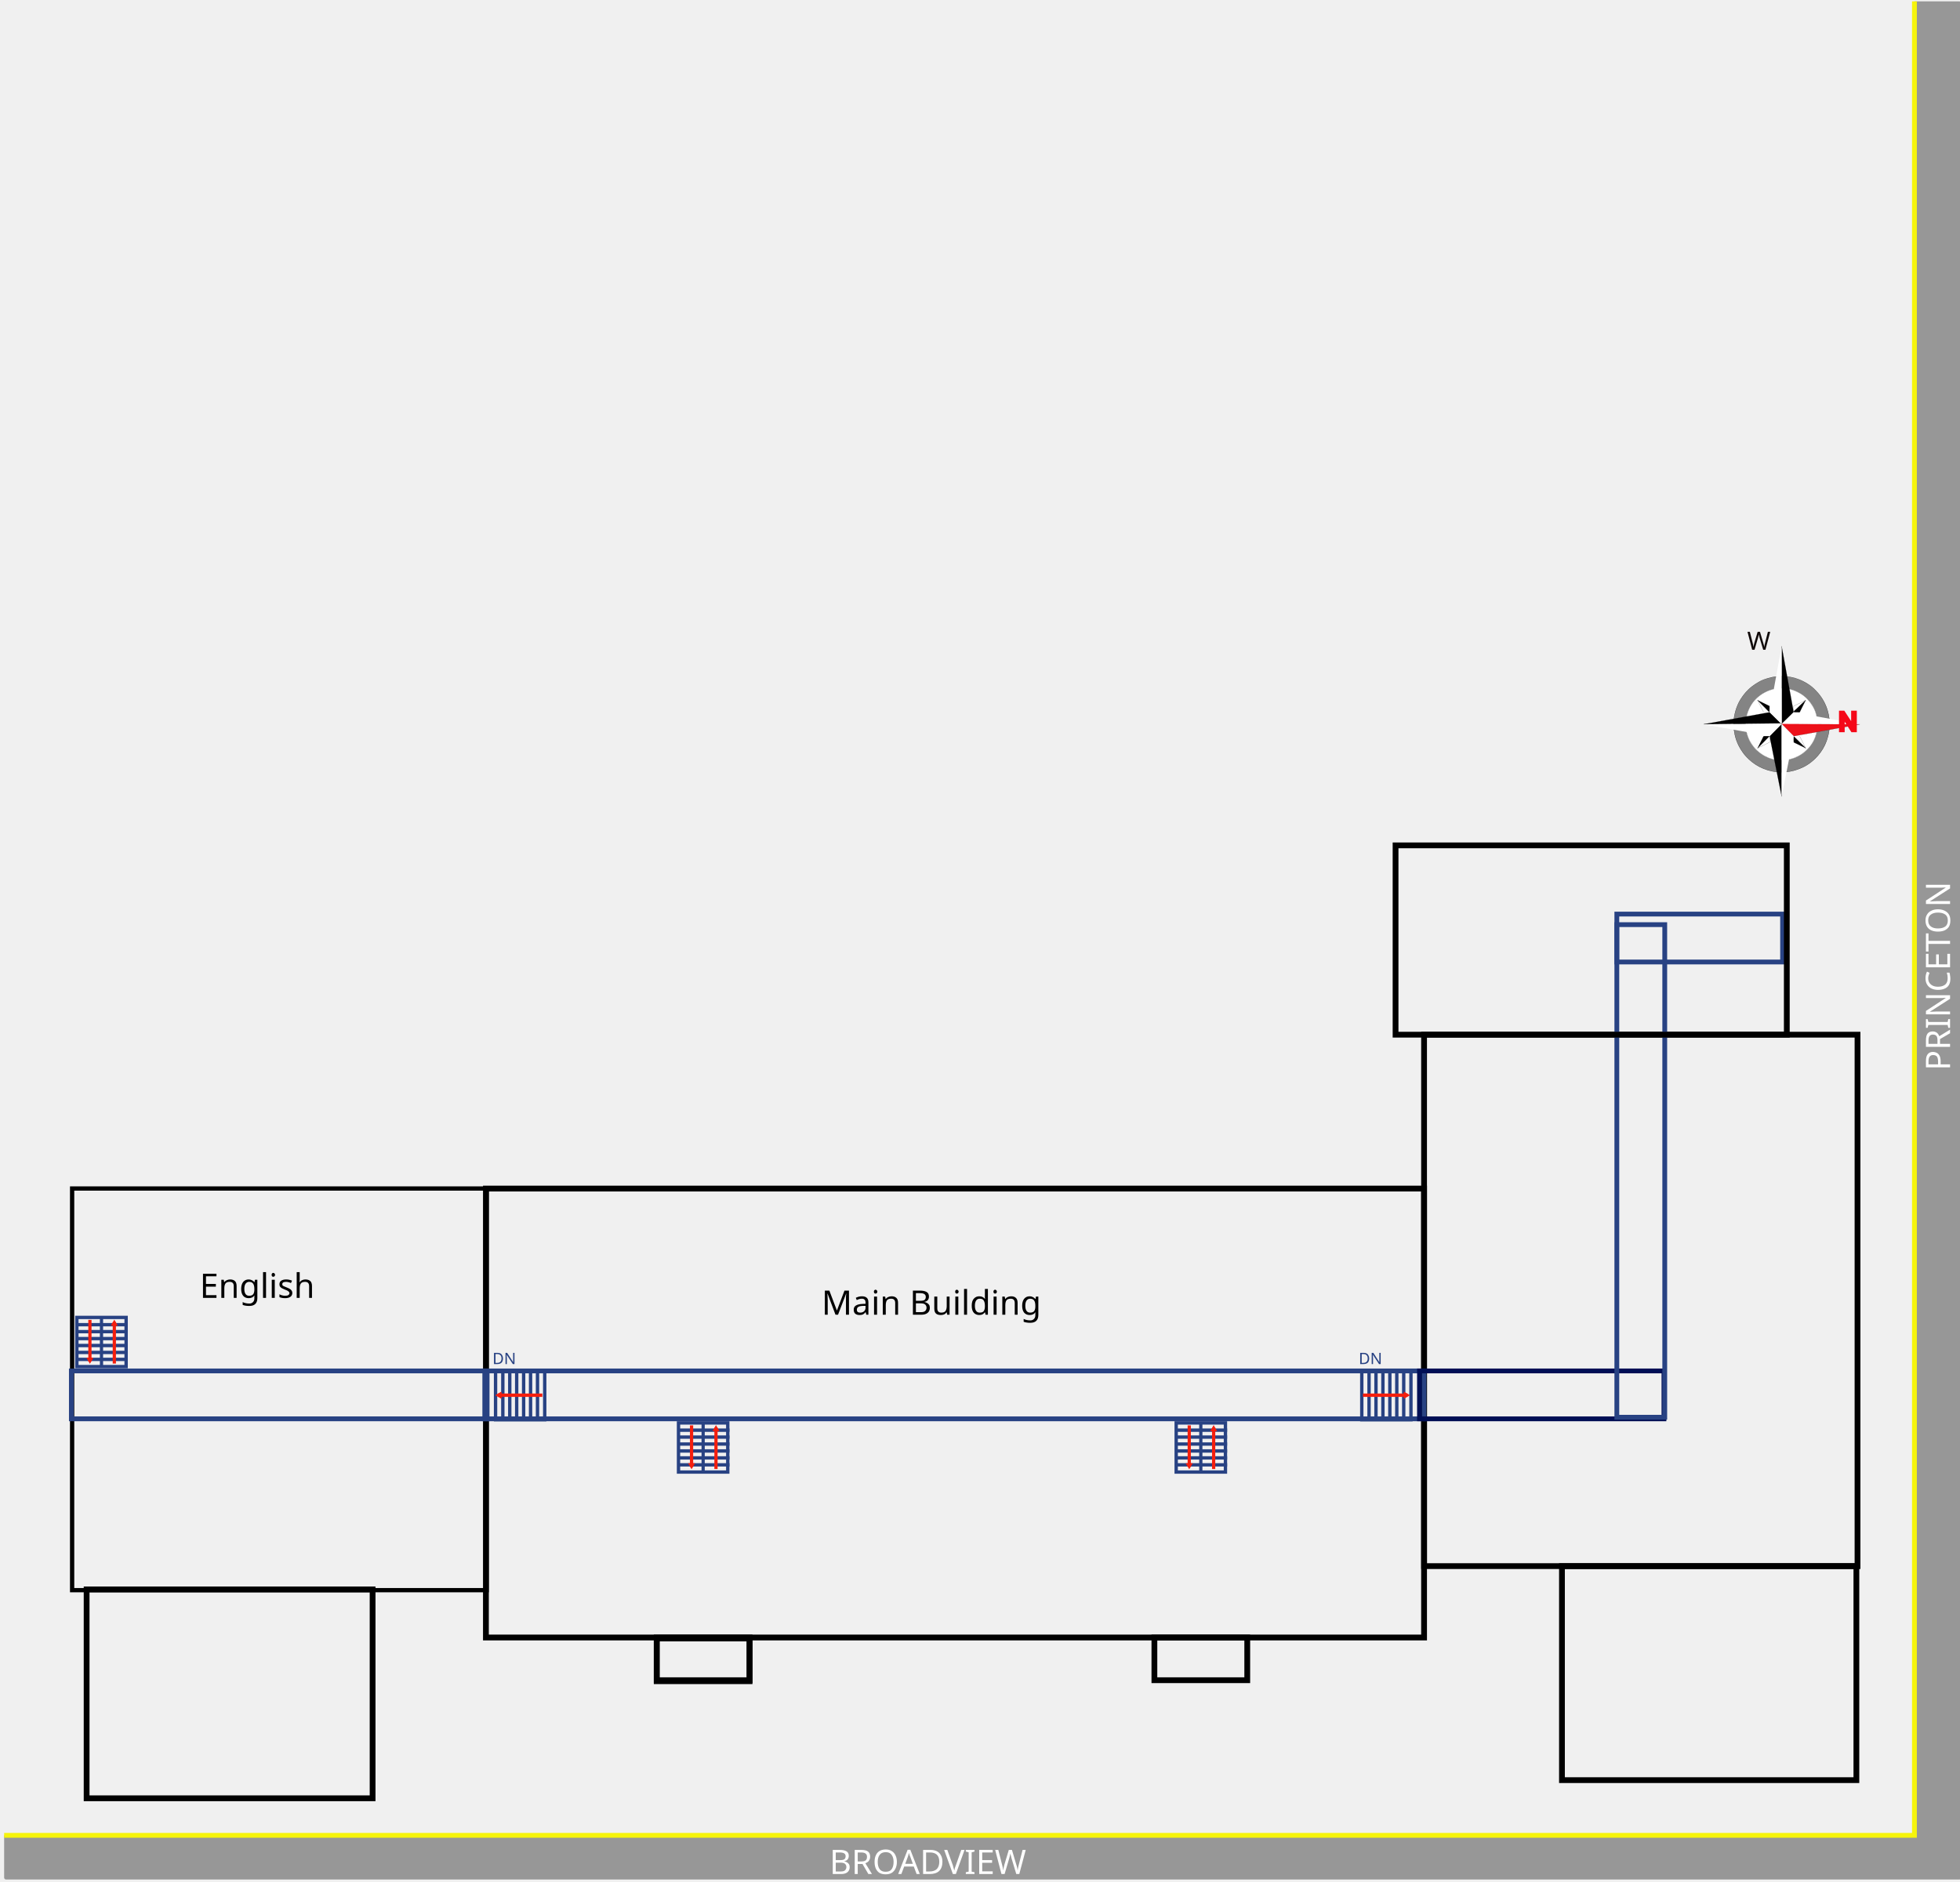
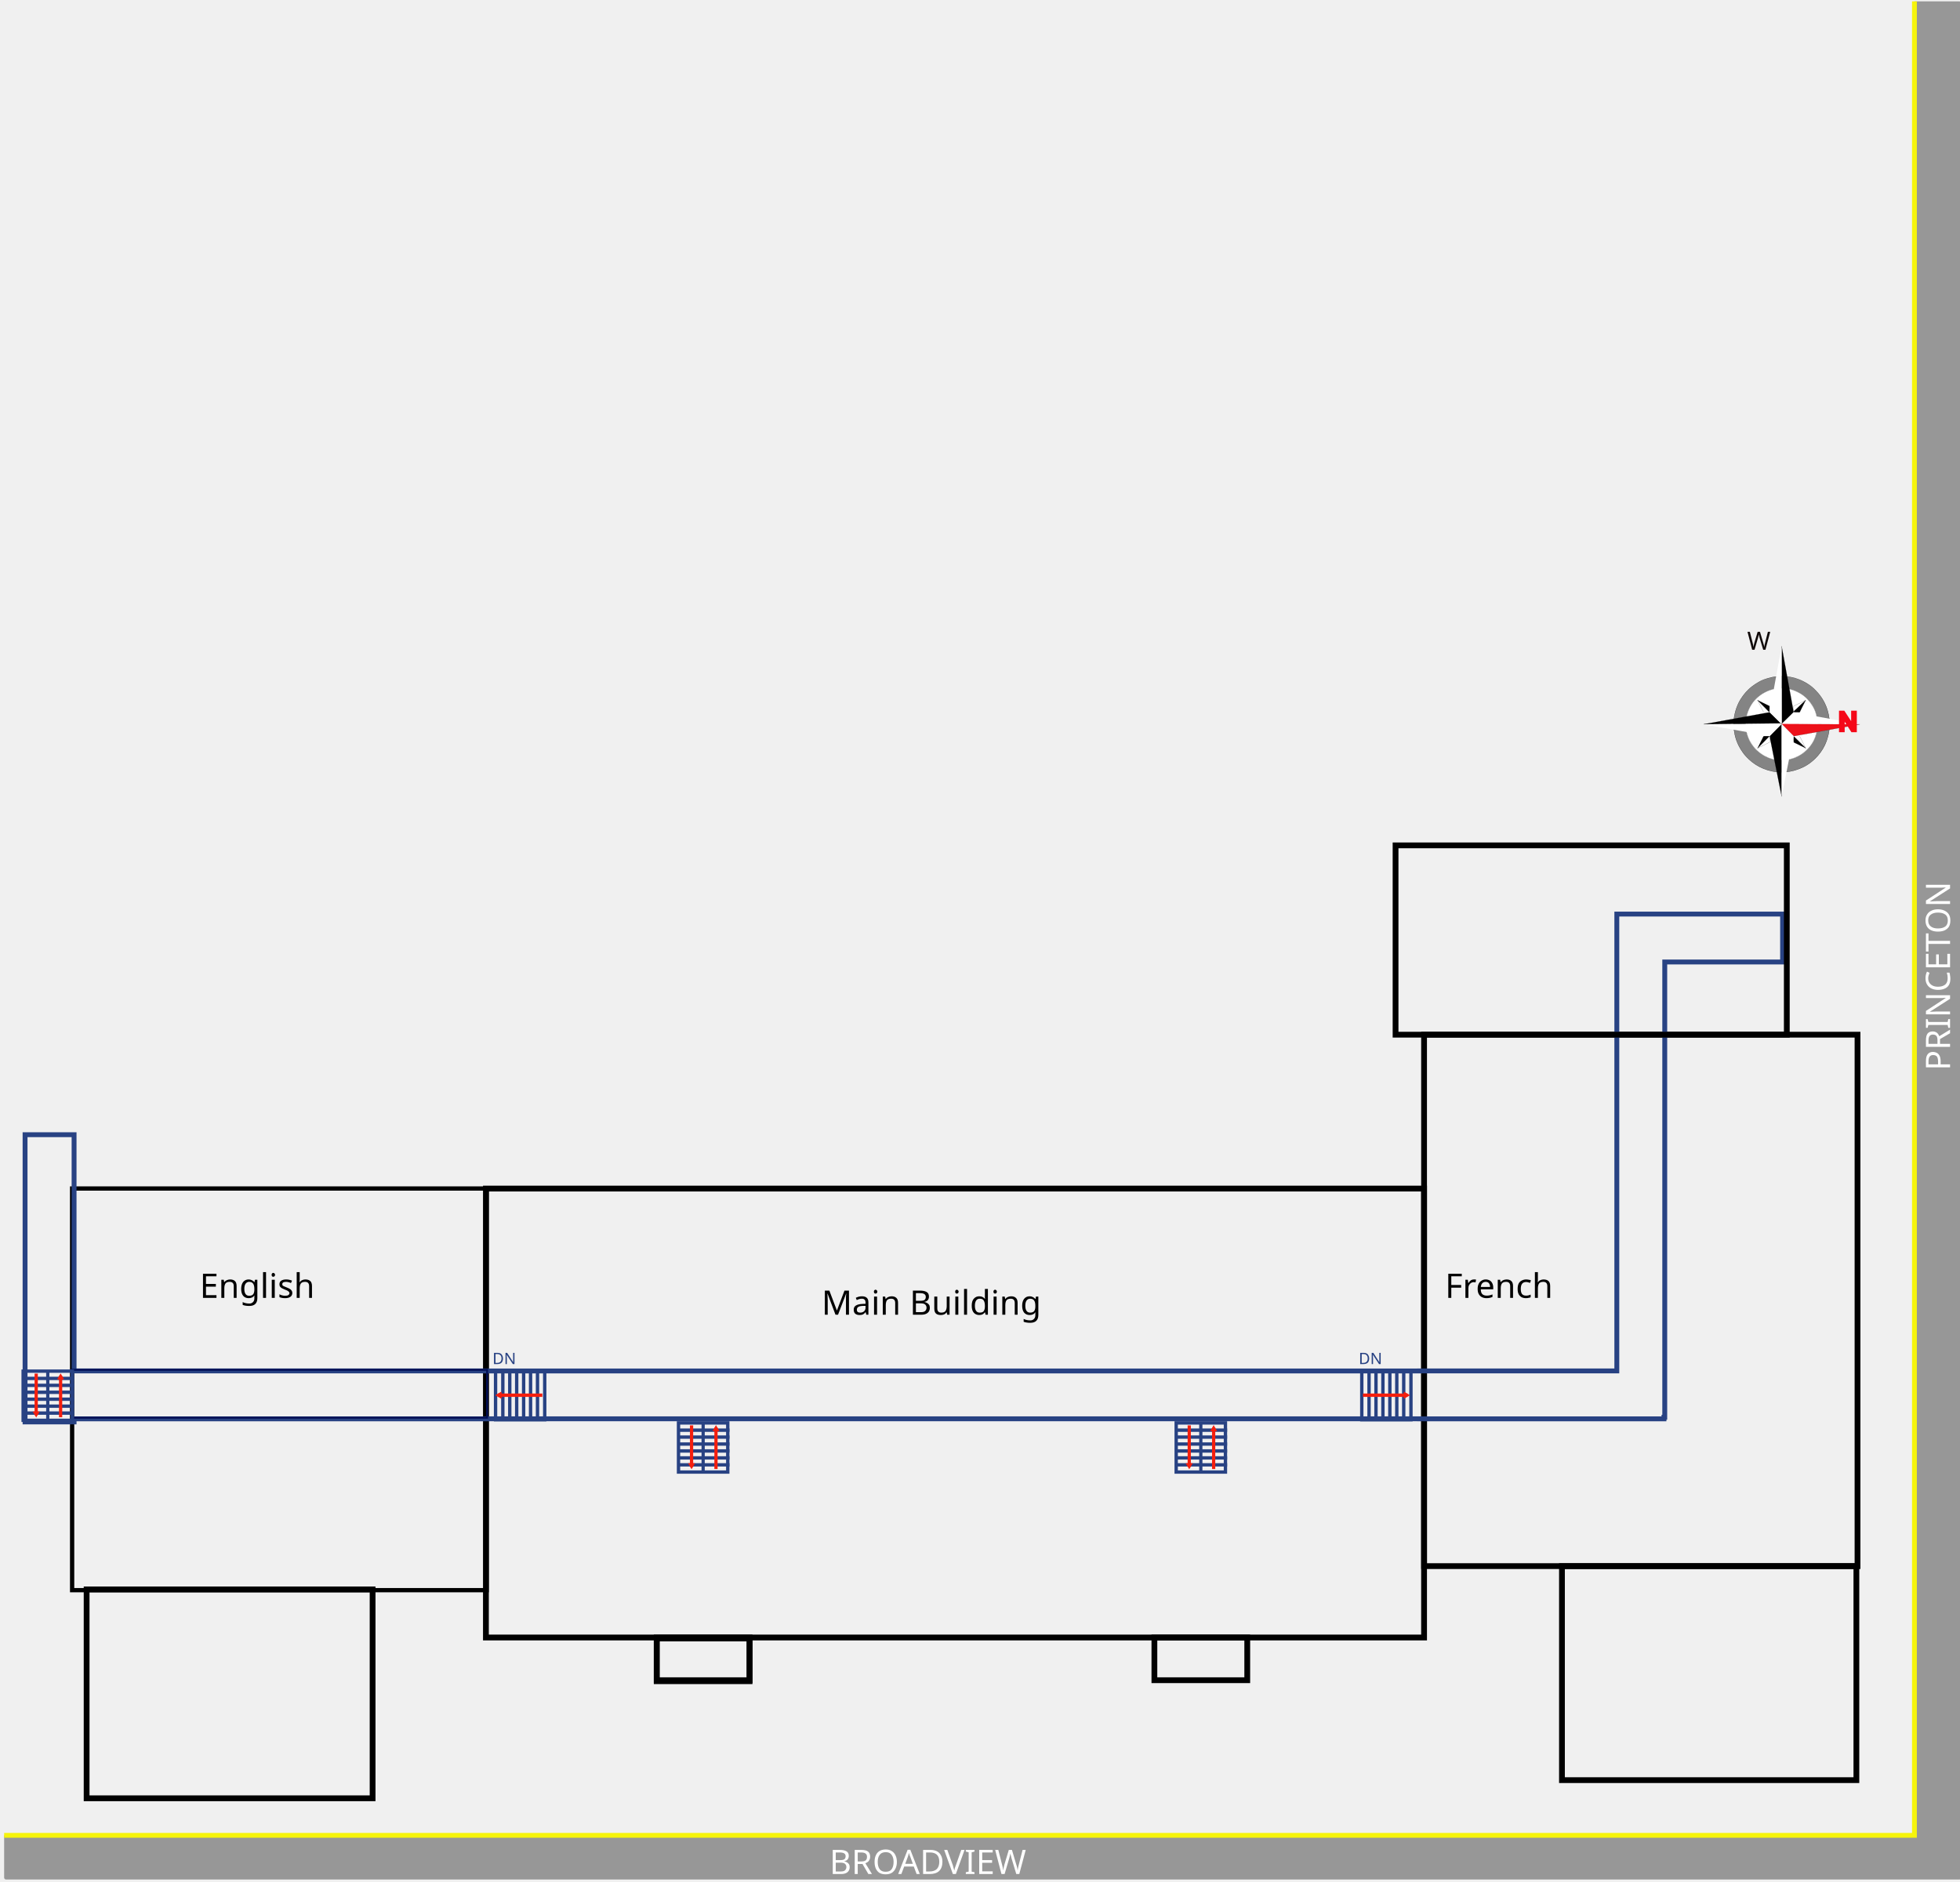
<svg xmlns="http://www.w3.org/2000/svg" width="204.497mm" height="196.331mm" viewBox="0 0 204.497 196.331" version="1.1" id="svg1" xml:space="preserve">
  <defs id="defs1">
    <marker style="overflow:visible" id="Triangle-6" refX="0" refY="0" orient="auto-start-reverse" markerWidth="0.35" markerHeight="0.35" viewBox="0 0 1 1" preserveAspectRatio="xMidYMid">
      <path transform="scale(0.5)" style="fill:context-stroke;fill-rule:evenodd;stroke:context-stroke;stroke-width:1pt" d="M 5.77,0 -2.88,5 V -5 Z" id="path135-1" />
    </marker>
+     <marker style="overflow:visible" id="Triangle-3" refX="0" refY="0" orient="auto-start-reverse" markerWidth="0.35" markerHeight="0.35" viewBox="0 0 1 1" preserveAspectRatio="xMidYMid">
+       <path transform="scale(0.5)" style="fill:context-stroke;fill-rule:evenodd;stroke:context-stroke;stroke-width:1pt" d="M 5.77,0 -2.88,5 V -5 Z" id="path135-4" />
+     </marker>
+     <marker style="overflow:visible" id="Triangle-6-6-9" refX="0" refY="0" orient="auto-start-reverse" markerWidth="0.35" markerHeight="0.35" viewBox="0 0 1 1" preserveAspectRatio="xMidYMid">
+       <path transform="scale(0.5)" style="fill:context-stroke;fill-rule:evenodd;stroke:context-stroke;stroke-width:1pt" d="M 5.77,0 -2.88,5 V -5 Z" id="path135-1-3-6" />
+     </marker>
+     <marker style="overflow:visible" id="Triangle-6-6-4" refX="0" refY="0" orient="auto-start-reverse" markerWidth="0.35" markerHeight="0.35" viewBox="0 0 1 1" preserveAspectRatio="xMidYMid">
+       <path transform="scale(0.5)" style="fill:context-stroke;fill-rule:evenodd;stroke:context-stroke;stroke-width:1pt" d="M 5.77,0 -2.88,5 V -5 Z" id="path135-1-3-2" />
+     </marker>
+     <marker style="overflow:visible" id="Triangle-2" refX="0" refY="0" orient="auto-start-reverse" markerWidth="0.35" markerHeight="0.35" viewBox="0 0 1 1" preserveAspectRatio="xMidYMid">
+       <path transform="scale(0.5)" style="fill:context-stroke;fill-rule:evenodd;stroke:context-stroke;stroke-width:1pt" d="M 5.77,0 -2.88,5 V -5 Z" id="path135-2" />
+     </marker>
+     <marker style="overflow:visible" id="Triangle-6-6-4-4" refX="0" refY="0" orient="auto-start-reverse" markerWidth="0.35" markerHeight="0.35" viewBox="0 0 1 1" preserveAspectRatio="xMidYMid">
+       <path transform="scale(0.5)" style="fill:context-stroke;fill-rule:evenodd;stroke:context-stroke;stroke-width:1pt" d="M 5.77,0 -2.88,5 V -5 Z" id="path135-1-3-2-8" />
+     </marker>
+     <clipPath clipPathUnits="userSpaceOnUse" id="clipPath150">
+       <rect style="fill:#979797;fill-opacity:1;stroke:#f6f40b;stroke-width:0.5;stroke-linecap:square;stroke-miterlimit:3;stroke-opacity:1" id="rect151" width="204.21" height="195.996" x="4.183" y="14.867" ry="0.2" />
+     </clipPath>
+     <clipPath clipPathUnits="userSpaceOnUse" id="clipPath150-2">
+       <rect style="fill:#979797;fill-opacity:1;stroke:#f6f40b;stroke-width:0.5;stroke-linecap:square;stroke-miterlimit:3;stroke-opacity:1" id="rect151-3" width="204.21" height="195.996" x="4.183" y="14.867" ry="0.2" />
+     </clipPath>
    <clipPath clipPathUnits="userSpaceOnUse" id="clipPath150-9">
      <rect style="fill:#979797;fill-opacity:1;stroke:#f6f40b;stroke-width:0.5;stroke-linecap:square;stroke-miterlimit:3;stroke-opacity:1" id="rect151-2" width="204.21" height="195.996" x="4.183" y="14.867" ry="0.2" />
+     </clipPath>
+     <marker style="overflow:visible" id="Triangle-6-6-4-7" refX="0" refY="0" orient="auto-start-reverse" markerWidth="0.35" markerHeight="0.35" viewBox="0 0 1 1" preserveAspectRatio="xMidYMid">
+       <path transform="scale(0.5)" style="fill:context-stroke;fill-rule:evenodd;stroke:context-stroke;stroke-width:1pt" d="M 5.77,0 -2.88,5 V -5 Z" id="path135-1-3-2-6" />
+     </marker>
+     <marker style="overflow:visible" id="Triangle-3-8" refX="0" refY="0" orient="auto-start-reverse" markerWidth="0.35" markerHeight="0.35" viewBox="0 0 1 1" preserveAspectRatio="xMidYMid">
+       <path transform="scale(0.5)" style="fill:context-stroke;fill-rule:evenodd;stroke:context-stroke;stroke-width:1pt" d="M 5.77,0 -2.88,5 V -5 Z" id="path135-4-9" />
+     </marker>
+     <marker style="overflow:visible" id="Triangle-3-4" refX="0" refY="0" orient="auto-start-reverse" markerWidth="0.35" markerHeight="0.35" viewBox="0 0 1 1" preserveAspectRatio="xMidYMid">
+       <path transform="scale(0.5)" style="fill:context-stroke;fill-rule:evenodd;stroke:context-stroke;stroke-width:1pt" d="M 5.77,0 -2.88,5 V -5 Z" id="path135-4-8" />
+     </marker>
+     <clipPath clipPathUnits="userSpaceOnUse" id="clipPath150-5">
+       <rect style="fill:#979797;fill-opacity:1;stroke:#f6f40b;stroke-width:0.5;stroke-linecap:square;stroke-miterlimit:3;stroke-opacity:1" id="rect151-7" width="204.21" height="195.996" x="4.183" y="14.867" ry="0.2" />
    </clipPath>
  </defs>
  <g id="layer6" style="display:inline" transform="translate(-3.750943,-14.72316)">
    <rect style="display:inline;fill:none;stroke:#000000;stroke-width:0.603;stroke-linecap:square;stroke-miterlimit:3;stroke-opacity:1" id="rect8-2" width="45.224" height="55.458" x="152.331" y="122.699" />
    <rect style="display:inline;fill:none;stroke:#000000;stroke-width:0.602;stroke-linecap:square;stroke-miterlimit:3;stroke-opacity:1" id="rect9-6" width="30.719" height="22.335" x="166.718" y="178.157" />
    <rect style="display:inline;fill:none;stroke:#000000;stroke-width:0.603;stroke-linecap:square;stroke-miterlimit:3;stroke-opacity:1" id="rect10-6" width="29.838" height="21.797" x="12.788" y="180.589" />
    <rect style="display:inline;fill:none;stroke:#000000;stroke-width:0.603;stroke-linecap:square;stroke-miterlimit:3;stroke-opacity:1" id="rect12-3" width="9.688" height="4.456" x="72.269" y="185.711" />
    <rect style="display:inline;fill:none;stroke:#000000;stroke-width:0.603;stroke-linecap:square;stroke-miterlimit:3;stroke-opacity:1" id="rect13-8" width="9.688" height="4.456" x="72.269" y="185.608" />
    <rect style="display:inline;fill:none;stroke:#000000;stroke-width:0.603;stroke-linecap:square;stroke-miterlimit:3;stroke-opacity:1" id="rect14-0" width="9.688" height="4.456" x="124.195" y="185.608" />
    <rect style="display:inline;fill:none;stroke:#000000;stroke-width:0.446;stroke-linecap:square;stroke-miterlimit:3;stroke-opacity:1" id="rect1-1" width="43.251" height="41.915" x="11.276" y="138.752" />
    <rect style="display:inline;fill:none;stroke:#000000;stroke-width:0.605;stroke-linecap:square;stroke-miterlimit:3;stroke-opacity:1" id="rect2-2" width="97.882" height="46.848" x="54.449" y="138.759" />
-     <rect style="display:inline;fill:none;fill-opacity:1;stroke:#284283;stroke-width:0.5;stroke-linecap:square;stroke-miterlimit:3;stroke-dasharray:none;stroke-opacity:1" id="rect19-1" width="97.998" height="5" x="54.331" y="157.788" />
+     <path id="rect19-1" style="display:inline;fill:none;fill-opacity:1;stroke:#284283;stroke-width:0.509;stroke-linecap:square;stroke-miterlimit:3;stroke-dasharray:none;stroke-opacity:1" d="m 172.442,110.113 v 1.102 3.897 42.675 H 151.852 v 0.005 H 54.575 v -0.005 H 11.48 V 133.136 H 6.366 v 29.974 H 11.48 v -0.321 h 43.096 v -0.005 H 151.852 v 0.005 h 25.509 v -0.168 h 0.082 v -47.508 h 12.294 v -5 z" />
    <rect style="display:inline;fill:none;fill-opacity:1;stroke:#000f55;stroke-width:0.201;stroke-linecap:square;stroke-miterlimit:3;stroke-dasharray:none;stroke-opacity:1" id="rect19-0-4" width="43.378" height="5" x="11.197" y="157.668" />
-     <rect style="display:inline;fill:none;fill-opacity:1;stroke:#284283;stroke-width:0.5;stroke-linecap:square;stroke-miterlimit:3;stroke-dasharray:none;stroke-opacity:1" id="rect24-3" width="43.378" height="5" x="11.197" y="157.788" />
-     <rect style="display:inline;fill:none;fill-opacity:1;stroke:#284283;stroke-width:0.5;stroke-linecap:square;stroke-miterlimit:3;stroke-dasharray:none;stroke-opacity:1" id="rect24-3-0" width="17.294" height="5" x="172.443" y="110.113" />
-     <rect style="display:inline;fill:none;fill-opacity:1;stroke:#000f55;stroke-width:0.5;stroke-linecap:square;stroke-miterlimit:3;stroke-dasharray:none;stroke-opacity:1" id="rect25-8" width="25.508" height="5" x="151.853" y="157.788" />
-     <rect style="display:inline;fill:none;fill-opacity:1;stroke:#284283;stroke-width:0.5;stroke-linecap:square;stroke-miterlimit:3;stroke-dasharray:none;stroke-opacity:1" id="rect26-3" width="5" height="51.405" x="172.443" y="111.215" />
    <rect style="display:inline;fill:none;stroke:#000000;stroke-width:0.603;stroke-linecap:square;stroke-miterlimit:3;stroke-opacity:1" id="rect7-34" width="40.82" height="19.756" x="149.357" y="102.943" />
    <text xml:space="preserve" style="font-size:3.528px;font-family:Sans;-inkscape-font-specification:'Sans, Normal';text-align:center;writing-mode:lr-tb;direction:ltr;text-anchor:middle;fill:#000000;fill-opacity:1;stroke-width:0.4;stroke-linecap:square;stroke-miterlimit:3" x="32.881" y="150.167" id="text5">
      <tspan id="tspan5" style="stroke-width:0.4" x="32.881" y="150.167">English</tspan>
    </text>
    <text xml:space="preserve" style="font-style:normal;font-variant:normal;font-weight:normal;font-stretch:normal;font-size:3.528px;font-family:Arial;-inkscape-font-specification:'Arial, Normal';font-variant-ligatures:normal;font-variant-caps:normal;font-variant-numeric:normal;font-variant-east-asian:normal;text-align:center;writing-mode:lr-tb;direction:ltr;text-anchor:middle;display:inline;fill:#000000;fill-opacity:1;stroke:none;stroke-width:0.603;stroke-linecap:square;stroke-miterlimit:3;stroke-opacity:1" x="103.377" y="151.918" id="text15-5-1">
      <tspan style="font-style:normal;font-variant:normal;font-weight:normal;font-stretch:normal;font-size:3.528px;font-family:Sans;-inkscape-font-specification:'Sans, Normal';font-variant-ligatures:normal;font-variant-caps:normal;font-variant-numeric:normal;font-variant-east-asian:normal;fill:#000000;fill-opacity:1;stroke:none;stroke-width:0.603" x="103.377" y="151.918" id="tspan16-1-63">Main Building</tspan>
    </text>
    <g id="g21-3" style="display:inline" transform="translate(-1.261001)">
      <rect style="fill:none;stroke:#284283;stroke-width:0.35;stroke-linecap:square;stroke-miterlimit:3;stroke-dasharray:none;stroke-opacity:1" id="rect15-2" width="5.129" height="5.139" x="56.716" y="157.741" />
      <path style="fill:none;stroke:#284283;stroke-width:0.35;stroke-linecap:square;stroke-miterlimit:3;stroke-dasharray:none;stroke-opacity:1" d="m 57.474,157.741 v 5.044" id="path15-2" />
      <path style="fill:none;stroke:#284283;stroke-width:0.35;stroke-linecap:square;stroke-miterlimit:3;stroke-dasharray:none;stroke-opacity:1" d="m 58.198,157.741 v 5.044" id="path16-1" />
      <path style="fill:none;stroke:#284283;stroke-width:0.35;stroke-linecap:square;stroke-miterlimit:3;stroke-dasharray:none;stroke-opacity:1" d="m 58.921,157.741 v 5.044" id="path17-6" />
      <path style="fill:none;stroke:#284283;stroke-width:0.35;stroke-linecap:square;stroke-miterlimit:3;stroke-dasharray:none;stroke-opacity:1" d="m 59.645,157.741 v 5.044" id="path18-8" />
      <path style="fill:none;stroke:#284283;stroke-width:0.35;stroke-linecap:square;stroke-miterlimit:3;stroke-dasharray:none;stroke-opacity:1" d="m 60.368,157.741 v 5.044" id="path19-5" />
      <path style="fill:none;stroke:#284283;stroke-width:0.35;stroke-linecap:square;stroke-miterlimit:3;stroke-dasharray:none;stroke-opacity:1" d="m 61.092,157.741 v 5.044" id="path20-7" />
      <path style="fill:none;stroke:#f51e0d;stroke-width:0.35;stroke-linecap:square;stroke-miterlimit:3;stroke-dasharray:none;stroke-opacity:1;marker-end:url(#Triangle-6)" d="M 61.423,160.321 H 57.117" id="path21-6" />
      <text xml:space="preserve" style="font-size:1.645px;font-family:Sans;-inkscape-font-specification:'Sans, Normal';text-align:center;writing-mode:lr-tb;direction:ltr;text-anchor:middle;fill:#284283;fill-opacity:1;stroke:none;stroke-width:0.163;stroke-linecap:square;stroke-miterlimit:3;stroke-dasharray:none;stroke-opacity:1" x="59.119" y="157.075" id="text21-1">
        <tspan id="tspan21-8" style="fill:#284283;fill-opacity:1;stroke:none;stroke-width:0.163;stroke-opacity:1" x="59.119" y="157.075">DN</tspan>
      </text>
    </g>
    <g id="g37-9" style="display:inline" transform="rotate(90,65.9984,165.0559)">
      <rect style="fill:none;stroke:#284283;stroke-width:0.35;stroke-linecap:square;stroke-miterlimit:3;stroke-dasharray:none;stroke-opacity:1" id="rect27-2" width="5.129" height="5.139" x="64.155" y="151.372" />
      <path style="fill:none;stroke:#284283;stroke-width:0.35;stroke-linecap:square;stroke-miterlimit:3;stroke-dasharray:none;stroke-opacity:1" d="m 64.913,151.372 v 5.044" id="path27-7" />
      <path style="fill:none;stroke:#284283;stroke-width:0.35;stroke-linecap:square;stroke-miterlimit:3;stroke-dasharray:none;stroke-opacity:1" d="m 65.637,151.372 v 5.044" id="path28-9" />
      <path style="fill:none;stroke:#284283;stroke-width:0.35;stroke-linecap:square;stroke-miterlimit:3;stroke-dasharray:none;stroke-opacity:1" d="m 66.36,151.372 v 5.044" id="path29-5" />
      <path style="fill:none;stroke:#284283;stroke-width:0.35;stroke-linecap:square;stroke-miterlimit:3;stroke-dasharray:none;stroke-opacity:1" d="m 67.084,151.372 v 5.044" id="path30-4" />
      <path style="fill:none;stroke:#284283;stroke-width:0.35;stroke-linecap:square;stroke-miterlimit:3;stroke-dasharray:none;stroke-opacity:1" d="m 67.807,151.372 v 5.044" id="path31-3" />
      <path style="fill:none;stroke:#284283;stroke-width:0.35;stroke-linecap:square;stroke-miterlimit:3;stroke-dasharray:none;stroke-opacity:1" d="m 68.531,151.372 v 5.044" id="path32-1" />
      <path style="fill:none;stroke:#f51e0d;stroke-width:0.337;stroke-linecap:square;stroke-miterlimit:3;stroke-dasharray:none;stroke-opacity:1;marker-end:url(#Triangle-6)" d="M 68.798,152.602 H 64.805" id="path33-2" />
      <path style="fill:none;stroke:#f51e0d;stroke-width:0.337;stroke-linecap:square;stroke-miterlimit:3;stroke-dasharray:none;stroke-opacity:1;marker-end:url(#Triangle-6)" d="m 64.58,155.149 h 3.993" id="path34-3" />
      <path style="fill:#284283;fill-opacity:1;stroke:none;stroke-width:0.35;stroke-linecap:square;stroke-miterlimit:3;stroke-dasharray:none;stroke-opacity:1" d="M 69.32,153.977 H 64.123" id="path35-3" />
      <path style="fill:#284283;fill-opacity:1;stroke:none;stroke-width:0.35;stroke-linecap:square;stroke-miterlimit:3;stroke-dasharray:none;stroke-opacity:1" d="M 69.295,154.13 H 64.149" id="path36-4" />
      <path style="fill:none;fill-opacity:1;stroke:#284283;stroke-width:0.337;stroke-linecap:square;stroke-miterlimit:3;stroke-dasharray:none;stroke-opacity:1" d="m 69.104,153.941 h -4.866" id="path37-1" />
    </g>
    <g id="g44-1" style="display:inline" transform="translate(6.683304)">
      <rect style="fill:none;stroke:#284283;stroke-width:0.35;stroke-linecap:square;stroke-miterlimit:3;stroke-dasharray:none;stroke-opacity:1" id="rect37-3" width="5.129" height="5.139" x="139.15" y="157.741" />
      <path style="fill:none;stroke:#284283;stroke-width:0.35;stroke-linecap:square;stroke-miterlimit:3;stroke-dasharray:none;stroke-opacity:1" d="m 139.907,157.741 v 5.044" id="path38-8" />
      <path style="fill:none;stroke:#284283;stroke-width:0.35;stroke-linecap:square;stroke-miterlimit:3;stroke-dasharray:none;stroke-opacity:1" d="m 140.631,157.741 v 5.044" id="path39-7" />
      <path style="fill:none;stroke:#284283;stroke-width:0.35;stroke-linecap:square;stroke-miterlimit:3;stroke-dasharray:none;stroke-opacity:1" d="m 141.354,157.741 v 5.044" id="path40-4" />
      <path style="fill:none;stroke:#284283;stroke-width:0.35;stroke-linecap:square;stroke-miterlimit:3;stroke-dasharray:none;stroke-opacity:1" d="m 142.078,157.741 v 5.044" id="path41-2" />
      <path style="fill:none;stroke:#284283;stroke-width:0.35;stroke-linecap:square;stroke-miterlimit:3;stroke-dasharray:none;stroke-opacity:1" d="m 142.802,157.741 v 5.044" id="path42-7" />
      <path style="fill:none;stroke:#284283;stroke-width:0.35;stroke-linecap:square;stroke-miterlimit:3;stroke-dasharray:none;stroke-opacity:1" d="m 143.525,157.741 v 5.044" id="path43-7" />
      <path style="fill:none;stroke:#f51e0d;stroke-width:0.35;stroke-linecap:square;stroke-miterlimit:3;stroke-dasharray:none;stroke-opacity:1;marker-end:url(#Triangle-6)" d="m 139.444,160.321 h 4.305" id="path44-9" />
      <text xml:space="preserve" style="font-size:1.645px;font-family:Sans;-inkscape-font-specification:'Sans, Normal';text-align:center;writing-mode:lr-tb;direction:ltr;text-anchor:middle;fill:#284283;fill-opacity:1;stroke:none;stroke-width:0.163;stroke-linecap:square;stroke-miterlimit:3;stroke-dasharray:none;stroke-opacity:1" x="141.552" y="157.075" id="text44-3">
        <tspan id="tspan44-1" style="fill:#284283;fill-opacity:1;stroke:none;stroke-width:0.163;stroke-opacity:1" x="141.552" y="157.075">DN</tspan>
      </text>
    </g>
    <g id="g55" style="display:inline" transform="rotate(90,91.96117,191.0186)">
      <rect style="fill:none;stroke:#284283;stroke-width:0.35;stroke-linecap:square;stroke-miterlimit:3;stroke-dasharray:none;stroke-opacity:1" id="rect44" width="5.129" height="5.139" x="64.155" y="151.372" />
      <path style="fill:none;stroke:#284283;stroke-width:0.35;stroke-linecap:square;stroke-miterlimit:3;stroke-dasharray:none;stroke-opacity:1" d="m 64.913,151.372 v 5.044" id="path45" />
      <path style="fill:none;stroke:#284283;stroke-width:0.35;stroke-linecap:square;stroke-miterlimit:3;stroke-dasharray:none;stroke-opacity:1" d="m 65.637,151.372 v 5.044" id="path46" />
      <path style="fill:none;stroke:#284283;stroke-width:0.35;stroke-linecap:square;stroke-miterlimit:3;stroke-dasharray:none;stroke-opacity:1" d="m 66.36,151.372 v 5.044" id="path47" />
      <path style="fill:none;stroke:#284283;stroke-width:0.35;stroke-linecap:square;stroke-miterlimit:3;stroke-dasharray:none;stroke-opacity:1" d="m 67.084,151.372 v 5.044" id="path48" />
      <path style="fill:none;stroke:#284283;stroke-width:0.35;stroke-linecap:square;stroke-miterlimit:3;stroke-dasharray:none;stroke-opacity:1" d="m 67.807,151.372 v 5.044" id="path49" />
      <path style="fill:none;stroke:#284283;stroke-width:0.35;stroke-linecap:square;stroke-miterlimit:3;stroke-dasharray:none;stroke-opacity:1" d="m 68.531,151.372 v 5.044" id="path50" />
      <path style="fill:none;stroke:#f51e0d;stroke-width:0.337;stroke-linecap:square;stroke-miterlimit:3;stroke-dasharray:none;stroke-opacity:1;marker-end:url(#Triangle-6)" d="M 68.798,152.602 H 64.805" id="path51" />
      <path style="fill:none;stroke:#f51e0d;stroke-width:0.337;stroke-linecap:square;stroke-miterlimit:3;stroke-dasharray:none;stroke-opacity:1;marker-end:url(#Triangle-6)" d="m 64.58,155.149 h 3.993" id="path52" />
      <path style="fill:#284283;fill-opacity:1;stroke:none;stroke-width:0.35;stroke-linecap:square;stroke-miterlimit:3;stroke-dasharray:none;stroke-opacity:1" d="M 69.32,153.977 H 64.123" id="path53" />
      <path style="fill:#284283;fill-opacity:1;stroke:none;stroke-width:0.35;stroke-linecap:square;stroke-miterlimit:3;stroke-dasharray:none;stroke-opacity:1" d="M 69.295,154.13 H 64.149" id="path54" />
      <path style="fill:none;fill-opacity:1;stroke:#284283;stroke-width:0.337;stroke-linecap:square;stroke-miterlimit:3;stroke-dasharray:none;stroke-opacity:1" d="m 69.104,153.941 h -4.866" id="path55" />
    </g>
    <g id="g150-5" clip-path="url(#clipPath150-9)" style="display:inline">
      <path id="rect149-4" style="fill:#979797;fill-opacity:1;stroke:#f6f40b;stroke-width:0.503;stroke-linecap:square;stroke-miterlimit:3;stroke-opacity:1" d="m 203.696,13.283 c -0.112,0 -0.202,0.09 -0.202,0.202 V 206.252 H 1.648 c -0.112,0 -0.202,0.089 -0.202,0.2 v 6.948 c 0,0.111 0.09,0.2 0.202,0.2 H 203.494 v 1.816 c 0,0.112 0.09,0.202 0.202,0.202 h 10.404 c 0.112,0 0.202,-0.09 0.202,-0.202 V 13.484 c 0,-0.112 -0.09,-0.202 -0.202,-0.202 z" />
      <text xml:space="preserve" style="font-size:3.528px;font-family:Sans;-inkscape-font-specification:'Sans, Normal';text-align:center;writing-mode:lr-tb;direction:ltr;text-anchor:middle;fill:none;fill-opacity:1;stroke:#ffffff;stroke-width:0.5;stroke-linecap:square;stroke-miterlimit:3;stroke-opacity:1" x="103.766" y="210.286" id="text149-3">
        <tspan id="tspan149-1" style="fill:#ffffff;fill-opacity:1;stroke:none;stroke-width:0.5;stroke-opacity:1" x="103.766" y="210.286">BROADVIEW</tspan>
      </text>
      <text xml:space="preserve" style="font-size:3.528px;font-family:Sans;-inkscape-font-specification:'Sans, Normal';text-align:center;writing-mode:lr-tb;direction:ltr;text-anchor:middle;fill:none;fill-opacity:1;stroke:#ffffff;stroke-width:0.5;stroke-linecap:square;stroke-miterlimit:3;stroke-opacity:1" x="-113.376" y="207.212" id="text150-2" transform="rotate(-90)">
        <tspan id="tspan150-3" style="fill:#ffffff;fill-opacity:1;stroke:none;stroke-width:0.5;stroke-opacity:1" x="-113.376" y="207.212">PRINCETON</tspan>
      </text>
    </g>
    <g id="g162-0" transform="matrix(0.7439519,0,0,0.7439519,147.15,17.00391)" style="display:inline">
      <g id="g161-9">
        <path style="fill:#848484;stroke-width:0.07" d="m 63.855,98.529 c -0.04,-0.87 -0.17,-1.749 -0.505,-2.559 -0.317,-0.765 -0.798,-1.494 -1.377,-2.086 -0.593,-0.607 -1.252,-1.108 -2.029,-1.455 -0.783,-0.349 -1.617,-0.578 -2.475,-0.627 -1.614,-0.093 -3.26,0.447 -4.527,1.446 -1.206,0.951 -2.071,2.321 -2.41,3.819 -0.369,1.629 -0.095,3.44 0.776,4.871 0.219,0.359 0.445,0.715 0.733,1.024 0.284,0.304 0.587,0.6 0.914,0.857 0.652,0.514 1.397,0.903 2.192,1.146 1.576,0.481 3.298,0.365 4.794,-0.326 1.382,-0.639 2.588,-1.793 3.239,-3.174 0.207,-0.44 0.354,-0.908 0.473,-1.379 0.131,-0.518 0.178,-1.029 0.202,-1.56" id="path1-0" />
        <path style="fill:#848484;stroke-width:0.07" d="m 63.838,98.512 c 0,1.631 -0.603,3.238 -1.681,4.463 -0.544,0.618 -1.238,1.187 -1.98,1.546 -0.775,0.375 -1.597,0.624 -2.455,0.708 -1.675,0.165 -3.41,-0.349 -4.736,-1.386 -1.203,-0.94 -2.119,-2.342 -2.437,-3.839 -0.176,-0.828 -0.236,-1.749 -0.082,-2.585 0.151,-0.822 0.431,-1.66 0.875,-2.371 0.437,-0.699 0.977,-1.351 1.642,-1.845 0.334,-0.248 0.686,-0.478 1.049,-0.681 0.373,-0.209 0.783,-0.34 1.191,-0.461 1.621,-0.482 3.448,-0.33 4.947,0.462 0.362,0.191 0.725,0.402 1.05,0.652 0.327,0.252 0.63,0.56 0.906,0.865 0.555,0.611 0.97,1.301 1.26,2.073 0.247,0.659 0.44,1.393 0.45,2.102 0.001,0.091 0.001,0.182 -2.81e-4,0.273 -9.83e-4,0.05 -0.369,0.024 -0.429,0.024 H 62.152 57.113 c 2.242,-7.02e-4 4.483,-7.02e-4 6.726,-7.02e-4" id="path2-0" />
        <path style="fill:none;stroke:#010101;stroke-width:0.017;stroke-linecap:square;stroke-miterlimit:10" d="m 63.838,98.512 c 0,1.631 -0.603,3.238 -1.681,4.463 -0.544,0.618 -1.238,1.187 -1.98,1.546 -0.775,0.375 -1.597,0.624 -2.455,0.708 -1.675,0.165 -3.41,-0.349 -4.736,-1.386 -1.203,-0.94 -2.119,-2.342 -2.437,-3.839 -0.176,-0.828 -0.236,-1.749 -0.082,-2.585 0.151,-0.822 0.431,-1.66 0.875,-2.371 0.437,-0.699 0.977,-1.351 1.642,-1.845 0.334,-0.248 0.686,-0.478 1.049,-0.681 0.373,-0.209 0.783,-0.34 1.191,-0.461 1.621,-0.482 3.448,-0.33 4.947,0.462 0.362,0.191 0.725,0.402 1.05,0.652 0.327,0.252 0.63,0.56 0.906,0.865 0.555,0.611 0.97,1.301 1.26,2.073 0.29,0.771 0.451,1.572 0.451,2.398" id="path3-6" />
        <path style="fill:#ffffff;stroke:#ffffff;stroke-width:0.017;stroke-linecap:square;stroke-miterlimit:10" d="m 62.169,98.529 c -0.045,-0.855 -0.215,-1.667 -0.634,-2.42 -0.386,-0.695 -0.927,-1.299 -1.584,-1.748 -1.369,-0.934 -3.188,-1.162 -4.726,-0.517 -0.757,0.317 -1.485,0.816 -2.004,1.456 -0.514,0.633 -0.874,1.403 -1.045,2.198 -0.182,0.847 -0.13,1.695 0.122,2.522 0.122,0.401 0.282,0.791 0.508,1.145 0.107,0.167 0.217,0.334 0.343,0.487 0.127,0.155 0.253,0.334 0.405,0.466 0.316,0.274 0.633,0.544 0.994,0.758 0.363,0.215 0.752,0.385 1.157,0.504 0.822,0.241 1.729,0.271 2.56,0.06 0.424,-0.108 0.821,-0.238 1.206,-0.45 0.358,-0.197 0.672,-0.41 0.978,-0.682 0.613,-0.543 1.099,-1.235 1.386,-2.003 0.212,-0.567 0.302,-1.174 0.334,-1.777" id="path4-1" />
        <path style="fill:#ffffff;stroke-width:0.07" d="m 62.151,98.529 c -0.054,0.839 -0.2,1.649 -0.6,2.397 -0.368,0.69 -0.937,1.292 -1.572,1.747 -0.331,0.237 -0.703,0.41 -1.079,0.565 -0.39,0.16 -0.771,0.23 -1.187,0.287 -0.419,0.058 -0.848,0.058 -1.267,0.003 -0.406,-0.054 -0.84,-0.147 -1.217,-0.311 -0.745,-0.325 -1.413,-0.782 -1.937,-1.405 -0.526,-0.626 -0.924,-1.373 -1.097,-2.176 -0.344,-1.595 0.087,-3.331 1.202,-4.535 1.065,-1.151 2.666,-1.778 4.229,-1.594 0.411,0.048 0.809,0.11 1.193,0.27 0.367,0.153 0.731,0.318 1.067,0.531 0.678,0.428 1.206,1.059 1.615,1.74 0.457,0.76 0.594,1.61 0.649,2.481 h -5.039 5.039" id="path5-3" />
        <path style="fill:none;stroke:#010101;stroke-width:0.017;stroke-linecap:square;stroke-miterlimit:10" d="m 62.151,98.529 c -0.054,0.839 -0.2,1.649 -0.6,2.397 -0.368,0.69 -0.937,1.292 -1.572,1.747 -0.331,0.237 -0.703,0.41 -1.079,0.565 -0.39,0.16 -0.771,0.23 -1.187,0.287 -0.419,0.058 -0.848,0.058 -1.267,0.003 -0.406,-0.054 -0.84,-0.147 -1.217,-0.311 -0.745,-0.325 -1.413,-0.782 -1.937,-1.405 -0.526,-0.626 -0.924,-1.373 -1.097,-2.176 -0.344,-1.595 0.087,-3.331 1.202,-4.535 1.065,-1.151 2.666,-1.778 4.229,-1.594 0.411,0.048 0.809,0.11 1.193,0.27 0.367,0.153 0.731,0.318 1.067,0.531 0.678,0.428 1.206,1.059 1.615,1.74 0.457,0.76 0.594,1.61 0.649,2.481" id="path6-8" />
        <path style="fill:#010101;stroke-width:0.07" d="m 57.128,98.394 c -0.005,-3.608 -0.011,-7.215 -0.017,-10.823 0.331,1.819 0.661,3.637 0.992,5.456 0.165,0.907 0.33,1.815 0.495,2.722 0.039,0.217 0.079,0.434 0.118,0.651 0.02,0.108 0.039,0.217 0.059,0.325 0.024,0.132 0.001,0.137 -0.087,0.225 -0.318,0.318 -0.636,0.636 -0.954,0.954 -0.208,0.208 -0.416,0.416 -0.624,0.624 0.006,-0.045 0.012,-0.09 0.018,-0.135" id="path7-9" />
        <path style="fill:none;stroke:#010101;stroke-width:0.017;stroke-linecap:square;stroke-miterlimit:10" d="m 57.128,98.394 c -0.005,-3.608 -0.011,-7.215 -0.017,-10.823 0.331,1.819 0.661,3.637 0.992,5.456 0.165,0.907 0.33,1.815 0.495,2.722 0.039,0.217 0.079,0.434 0.118,0.651 0.02,0.108 0.039,0.217 0.059,0.325 0.024,0.132 0.001,0.137 -0.087,0.225 -0.318,0.318 -0.636,0.636 -0.954,0.954 -0.208,0.208 -0.416,0.416 -0.624,0.624" id="path8-3" />
        <path style="fill:#ed111a;fill-opacity:1;stroke-width:0.07" d="m 57.128,98.394 c 3.653,0.045 7.306,0.09 10.959,0.135 -1.822,0.327 -3.644,0.655 -5.467,0.982 -0.909,0.163 -1.818,0.327 -2.727,0.49 -0.217,0.039 -0.435,0.078 -0.652,0.117 -0.109,0.019 -0.217,0.039 -0.326,0.059 -0.133,0.024 -0.138,7.1e-4 -0.227,-0.088 -0.321,-0.317 -0.641,-0.635 -0.962,-0.952 -0.137,-0.136 -0.274,-0.272 -0.412,-0.408 -0.059,-0.058 -0.132,-0.115 -0.18,-0.183 -0.032,-0.045 -0.013,-0.103 -0.007,-0.152" id="path9-4" />
        <path style="fill:none;stroke:#010101;stroke-width:0.017;stroke-linecap:square;stroke-miterlimit:10" d="m 57.128,98.394 c 3.653,0.045 7.306,0.09 10.959,0.135 -1.822,0.327 -3.644,0.655 -5.467,0.982 -0.909,0.163 -1.818,0.327 -2.727,0.49 -0.217,0.039 -0.435,0.078 -0.652,0.117 -0.109,0.019 -0.217,0.039 -0.326,0.059 -0.133,0.024 -0.138,7.1e-4 -0.227,-0.088 -0.321,-0.317 -0.641,-0.635 -0.962,-0.952 -0.205,-0.203 -0.41,-0.405 -0.614,-0.608" id="path10-4" />
        <path style="fill:#010101;stroke-width:0.07" d="m 57.128,98.394 c -3.653,0.045 -7.306,0.09 -10.959,0.135 1.82,-0.331 3.639,-0.663 5.459,-0.994 0.907,-0.165 1.813,-0.33 2.72,-0.495 0.214,-0.039 0.428,-0.078 0.642,-0.117 0.107,-0.019 0.214,-0.039 0.321,-0.058 0.116,-0.021 0.118,-0.017 0.194,0.059 0.32,0.32 0.64,0.64 0.959,0.959 0.215,0.215 0.431,0.431 0.646,0.646 0.006,-0.046 0.011,-0.091 0.017,-0.135" id="path11-6" />
        <path style="fill:none;stroke:#010101;stroke-width:0.017;stroke-linecap:square;stroke-miterlimit:10" d="m 57.128,98.394 c -3.653,0.045 -7.306,0.09 -10.959,0.135 1.82,-0.331 3.639,-0.663 5.459,-0.994 0.907,-0.165 1.813,-0.33 2.72,-0.495 0.214,-0.039 0.428,-0.078 0.642,-0.117 0.107,-0.019 0.214,-0.039 0.321,-0.058 0.116,-0.021 0.118,-0.017 0.194,0.059 0.32,0.32 0.64,0.64 0.959,0.959 0.215,0.215 0.431,0.431 0.646,0.646" id="path12-0" />
        <path style="fill:#010101;stroke-width:0.07" d="m 57.128,98.394 c -0.313,0.332 -0.627,0.664 -0.94,0.996 -0.15,0.159 -0.301,0.319 -0.451,0.478 -0.072,0.077 -0.145,0.153 -0.217,0.23 -0.095,0.1 -0.094,0.101 -0.066,0.237 0.18,0.904 0.361,1.808 0.541,2.713 0.361,1.811 0.723,3.622 1.084,5.433 0.011,0.054 0.022,0.109 0.033,0.163 v -5.124 -2.6 -1.251 c 0,-0.419 -0.035,-0.857 0.017,-1.274" id="path13-6" />
        <path style="fill:none;stroke:#010101;stroke-width:0.017;stroke-linecap:square;stroke-miterlimit:10" d="m 57.128,98.394 c -0.313,0.332 -0.627,0.664 -0.94,0.996 -0.15,0.159 -0.301,0.319 -0.451,0.478 -0.072,0.077 -0.145,0.153 -0.217,0.23 -0.095,0.1 -0.094,0.101 -0.066,0.237 0.18,0.904 0.361,1.808 0.541,2.713 0.361,1.811 0.723,3.622 1.084,5.433 0.011,0.054 0.022,0.109 0.033,0.163 V 98.529" id="path14-6" />
        <path style="fill:#ffffff;stroke-width:0.07" d="m 58.78,96.758 c 0.568,-0.534 1.135,-1.068 1.703,-1.601 -0.426,0.208 -0.851,0.417 -1.276,0.625 -0.092,0.045 -0.184,0.09 -0.275,0.135 -0.09,0.044 -0.134,0.047 -0.134,0.148 v 0.777 c -0.006,-0.028 -0.012,-0.056 -0.018,-0.084" id="path15-3-1" />
        <path style="fill:none;stroke:#010101;stroke-width:0.017;stroke-linecap:square;stroke-miterlimit:10" d="m 58.78,96.758 c 0.568,-0.534 1.135,-1.068 1.703,-1.601 -0.426,0.208 -0.851,0.417 -1.276,0.625 -0.092,0.045 -0.184,0.09 -0.275,0.135 -0.09,0.044 -0.134,0.047 -0.134,0.148 v 0.777" id="path16-4-8" />
        <path style="fill:#010101;stroke-width:0.07" d="m 58.78,96.758 c 0.568,-0.534 1.135,-1.068 1.703,-1.601 -0.236,0.471 -0.471,0.942 -0.707,1.413 -0.033,0.066 -0.079,0.228 -0.141,0.268 -0.053,0.034 -0.189,0.005 -0.246,0.005 h -0.381 -0.183 c -0.048,-7.02e-4 -0.039,-0.053 -0.045,-0.085" id="path17-1-4" />
        <path style="fill:none;stroke:#010101;stroke-width:0.017;stroke-linecap:square;stroke-miterlimit:10" d="m 58.78,96.758 c 0.568,-0.534 1.135,-1.068 1.703,-1.601 -0.213,0.425 -0.426,0.851 -0.638,1.276 -0.046,0.092 -0.092,0.184 -0.138,0.276 -0.046,0.091 -0.049,0.134 -0.151,0.134 h -0.759" id="path18-1-9" />
        <path style="fill:#ffffff;stroke-width:0.07" d="m 55.408,96.843 c -0.556,-0.562 -1.113,-1.124 -1.669,-1.686 0.21,0.419 0.419,0.838 0.629,1.258 0.047,0.094 0.094,0.187 0.141,0.281 0.04,0.081 0.047,0.147 0.142,0.147 0.253,-7.02e-4 0.505,-7.02e-4 0.757,-7.02e-4" id="path19-3-6" />
        <path style="fill:none;stroke:#010101;stroke-width:0.017;stroke-linecap:square;stroke-miterlimit:10" d="m 55.408,96.843 c -0.556,-0.562 -1.113,-1.124 -1.669,-1.686 0.281,0.562 0.562,1.124 0.843,1.686" id="path20-87-3" />
        <path style="fill:#010101;stroke-width:0.07" d="m 55.408,96.843 c -0.556,-0.562 -1.113,-1.124 -1.669,-1.686 0.425,0.208 0.851,0.417 1.276,0.625 0.092,0.045 0.184,0.09 0.276,0.135 0.09,0.044 0.134,0.047 0.132,0.148 -0.004,0.259 -0.01,0.518 -0.015,0.777" id="path21-42-7" />
        <path style="fill:none;stroke:#010101;stroke-width:0.017;stroke-linecap:square;stroke-miterlimit:10" d="m 55.408,96.843 c -0.556,-0.562 -1.113,-1.124 -1.669,-1.686 0.562,0.275 1.124,0.551 1.686,0.826" id="path22-7-8" />
        <path style="fill:#ffffff;stroke-width:0.07" d="m 55.408,100.197 c -0.556,0.562 -1.113,1.124 -1.669,1.686 0.299,-0.146 0.597,-0.293 0.896,-0.439 0.149,-0.073 0.299,-0.146 0.448,-0.22 0.081,-0.04 0.351,-0.117 0.346,-0.223 -0.004,-0.096 0.046,-0.796 -0.021,-0.804" id="path23-7-8" />
        <path style="fill:none;stroke:#010101;stroke-width:0.017;stroke-linecap:square;stroke-miterlimit:10" d="m 55.408,100.197 c -0.556,0.562 -1.113,1.124 -1.669,1.686 0.425,-0.208 0.851,-0.417 1.276,-0.625 0.092,-0.045 0.184,-0.09 0.276,-0.135 0.09,-0.044 0.134,-0.047 0.134,-0.148 v -0.777" id="path24-9-2" />
        <path style="fill:#010101;stroke-width:0.07" d="m 55.408,100.197 c -0.556,0.562 -1.113,1.124 -1.669,1.686 0.21,-0.419 0.419,-0.838 0.629,-1.258 0.047,-0.094 0.094,-0.187 0.141,-0.281 0.04,-0.081 0.047,-0.147 0.142,-0.147 h 0.757" id="path25-3-9" />
        <path style="fill:none;stroke:#010101;stroke-width:0.017;stroke-linecap:square;stroke-miterlimit:10" d="m 55.408,100.197 c -0.556,0.562 -1.113,1.124 -1.669,1.686 0.281,-0.562 0.562,-1.124 0.843,-1.686" id="path26-19-1" />
        <path style="fill:#ffffff;stroke-width:0.07" d="m 58.78,100.197 c 0.568,0.562 1.135,1.124 1.703,1.686 -0.213,-0.425 -0.426,-0.851 -0.638,-1.276 -0.046,-0.092 -0.092,-0.184 -0.138,-0.276 -0.045,-0.09 -0.048,-0.134 -0.15,-0.134 H 58.78" id="path27-8-3" />
        <path style="fill:none;stroke:#010101;stroke-width:0.017;stroke-linecap:square;stroke-miterlimit:10" d="m 58.78,100.197 c 0.568,0.562 1.135,1.124 1.703,1.686 -0.281,-0.562 -0.562,-1.124 -0.843,-1.686" id="path28-6-5" />
        <path style="fill:#010101;stroke-width:0.07" d="m 58.78,100.197 c 0.568,0.562 1.135,1.124 1.703,1.686 -0.426,-0.208 -0.851,-0.417 -1.276,-0.625 -0.092,-0.045 -0.184,-0.09 -0.275,-0.135 -0.09,-0.044 -0.134,-0.047 -0.136,-0.148 -0.006,-0.259 -0.011,-0.518 -0.015,-0.778" id="path29-50-9" />
        <path style="fill:none;stroke:#010101;stroke-width:0.017;stroke-linecap:square;stroke-miterlimit:10" d="m 58.78,100.197 c 0.568,0.562 1.135,1.124 1.703,1.686 -0.562,-0.275 -1.124,-0.551 -1.686,-0.826" id="path30-2-8" />
        <path style="fill:#ffffff;stroke-width:0.07" d="m 57.111,98.478 v 10.165 c 0.359,-1.8 0.719,-3.6 1.078,-5.4 0.18,-0.9 0.36,-1.801 0.539,-2.701 0.021,-0.104 0.041,-0.208 0.062,-0.312 0.013,-0.068 -0.102,-0.144 -0.146,-0.189 -0.163,-0.167 -0.327,-0.333 -0.49,-0.5 -0.322,-0.328 -0.644,-0.657 -0.966,-0.985 -0.027,-0.026 -0.052,-0.053 -0.078,-0.079" id="path31-8-4" />
        <path style="fill:#ffffff;stroke-width:0.07" d="m 57.111,98.478 c 3.659,0.017 7.317,0.034 10.975,0.051 -1.818,-0.33 -3.636,-0.66 -5.454,-0.99 -0.908,-0.165 -1.817,-0.33 -2.725,-0.495 -0.209,-0.038 -0.419,-0.076 -0.628,-0.114 -0.105,-0.019 -0.209,-0.038 -0.314,-0.057 -0.112,-0.02 -0.152,-0.045 -0.233,0.033 -0.32,0.311 -0.64,0.621 -0.96,0.932 -0.221,0.213 -0.441,0.427 -0.661,0.641" id="path32-6-0" />
        <path style="fill:#ffffff;stroke-width:0.07" d="m 57.145,98.478 c -3.658,0.017 -7.317,0.034 -10.975,0.051 1.82,0.328 3.639,0.656 5.459,0.984 0.907,0.163 1.813,0.327 2.72,0.49 0.214,0.039 0.428,0.077 0.642,0.116 0.107,0.019 0.214,0.039 0.321,0.058 0.115,0.021 0.116,0.018 0.192,-0.058 0.318,-0.318 0.636,-0.636 0.953,-0.953 l 0.688,-0.688" id="path33-0-7" />
        <path style="fill:#ffffff;stroke-width:0.07" d="M 57.111,98.478 V 87.571 c -0.331,1.819 -0.661,3.637 -0.992,5.456 -0.165,0.907 -0.33,1.815 -0.495,2.722 -0.039,0.217 -0.079,0.434 -0.118,0.651 -0.02,0.108 -0.039,0.217 -0.059,0.325 -0.024,0.133 -3.51e-4,0.137 0.09,0.225 0.323,0.314 0.647,0.627 0.97,0.941 0.201,0.195 0.403,0.39 0.604,0.586" id="path34-2-6" />
      </g>
      <text xml:space="preserve" style="font-size:3.528px;font-family:Sans;-inkscape-font-specification:'Sans, Normal';text-align:center;writing-mode:lr-tb;direction:ltr;text-anchor:middle;fill:#ed111a;fill-opacity:1;stroke:#f50818;stroke-width:0.5;stroke-linecap:square;stroke-miterlimit:3;stroke-opacity:1" x="69.611" y="99.39" id="text160-3">
        <tspan id="tspan160-6" style="stroke-width:0.5" x="69.611" y="99.39">N</tspan>
      </text>
      <text xml:space="preserve" style="font-size:3.528px;font-family:Sans;-inkscape-font-specification:'Sans, Normal';text-align:center;writing-mode:lr-tb;direction:ltr;text-anchor:middle;fill:#110808;fill-opacity:1;stroke:#f50818;stroke-width:0.5;stroke-linecap:square;stroke-miterlimit:3;stroke-opacity:1" x="57.128" y="88.077" id="text161-1">
        <tspan id="tspan161-5" style="fill:#0f0909;fill-opacity:1;stroke:none;stroke-width:0.5" x="57.128" y="88.077">W</tspan>
      </text>
    </g>
-     <g id="g172" style="display:inline" transform="rotate(90,40.11472,128.1665)">
+     <g id="g172" style="display:inline" transform="rotate(90,34.50999,128.1665)">
      <rect style="fill:none;stroke:#284283;stroke-width:0.35;stroke-linecap:square;stroke-miterlimit:3;stroke-dasharray:none;stroke-opacity:1" id="rect162" width="5.129" height="5.139" x="64.155" y="151.372" />
      <path style="fill:none;stroke:#284283;stroke-width:0.35;stroke-linecap:square;stroke-miterlimit:3;stroke-dasharray:none;stroke-opacity:1" d="m 64.913,151.372 v 5.044" id="path162" />
      <path style="fill:none;stroke:#284283;stroke-width:0.35;stroke-linecap:square;stroke-miterlimit:3;stroke-dasharray:none;stroke-opacity:1" d="m 65.637,151.372 v 5.044" id="path163" />
      <path style="fill:none;stroke:#284283;stroke-width:0.35;stroke-linecap:square;stroke-miterlimit:3;stroke-dasharray:none;stroke-opacity:1" d="m 66.36,151.372 v 5.044" id="path164" />
      <path style="fill:none;stroke:#284283;stroke-width:0.35;stroke-linecap:square;stroke-miterlimit:3;stroke-dasharray:none;stroke-opacity:1" d="m 67.084,151.372 v 5.044" id="path165" />
      <path style="fill:none;stroke:#284283;stroke-width:0.35;stroke-linecap:square;stroke-miterlimit:3;stroke-dasharray:none;stroke-opacity:1" d="m 67.807,151.372 v 5.044" id="path166" />
      <path style="fill:none;stroke:#284283;stroke-width:0.35;stroke-linecap:square;stroke-miterlimit:3;stroke-dasharray:none;stroke-opacity:1" d="m 68.531,151.372 v 5.044" id="path167" />
      <path style="fill:none;stroke:#f51e0d;stroke-width:0.337;stroke-linecap:square;stroke-miterlimit:3;stroke-dasharray:none;stroke-opacity:1;marker-end:url(#Triangle-6)" d="M 68.798,152.602 H 64.805" id="path168" />
      <path style="fill:none;stroke:#f51e0d;stroke-width:0.337;stroke-linecap:square;stroke-miterlimit:3;stroke-dasharray:none;stroke-opacity:1;marker-end:url(#Triangle-6)" d="m 64.58,155.149 h 3.993" id="path169" />
      <path style="fill:#284283;fill-opacity:1;stroke:none;stroke-width:0.35;stroke-linecap:square;stroke-miterlimit:3;stroke-dasharray:none;stroke-opacity:1" d="M 69.32,153.977 H 64.123" id="path170" />
      <path style="fill:#284283;fill-opacity:1;stroke:none;stroke-width:0.35;stroke-linecap:square;stroke-miterlimit:3;stroke-dasharray:none;stroke-opacity:1" d="M 69.295,154.13 H 64.149" id="path171" />
      <path style="fill:none;fill-opacity:1;stroke:#284283;stroke-width:0.337;stroke-linecap:square;stroke-miterlimit:3;stroke-dasharray:none;stroke-opacity:1" d="m 69.104,153.941 h -4.866" id="path172" />
    </g>
+     <text xml:space="preserve" style="font-size:3.528px;font-family:Sans;-inkscape-font-specification:'Sans, Normal';text-align:center;writing-mode:lr-tb;direction:ltr;text-anchor:middle;fill:#000000;fill-opacity:1;stroke-width:0.4;stroke-linecap:square;stroke-miterlimit:3" x="162.44" y="150.167" id="text181">
+       <tspan id="tspan181" style="stroke-width:0.4" x="162.44" y="150.167">French</tspan>
+     </text>
  </g>
</svg>
